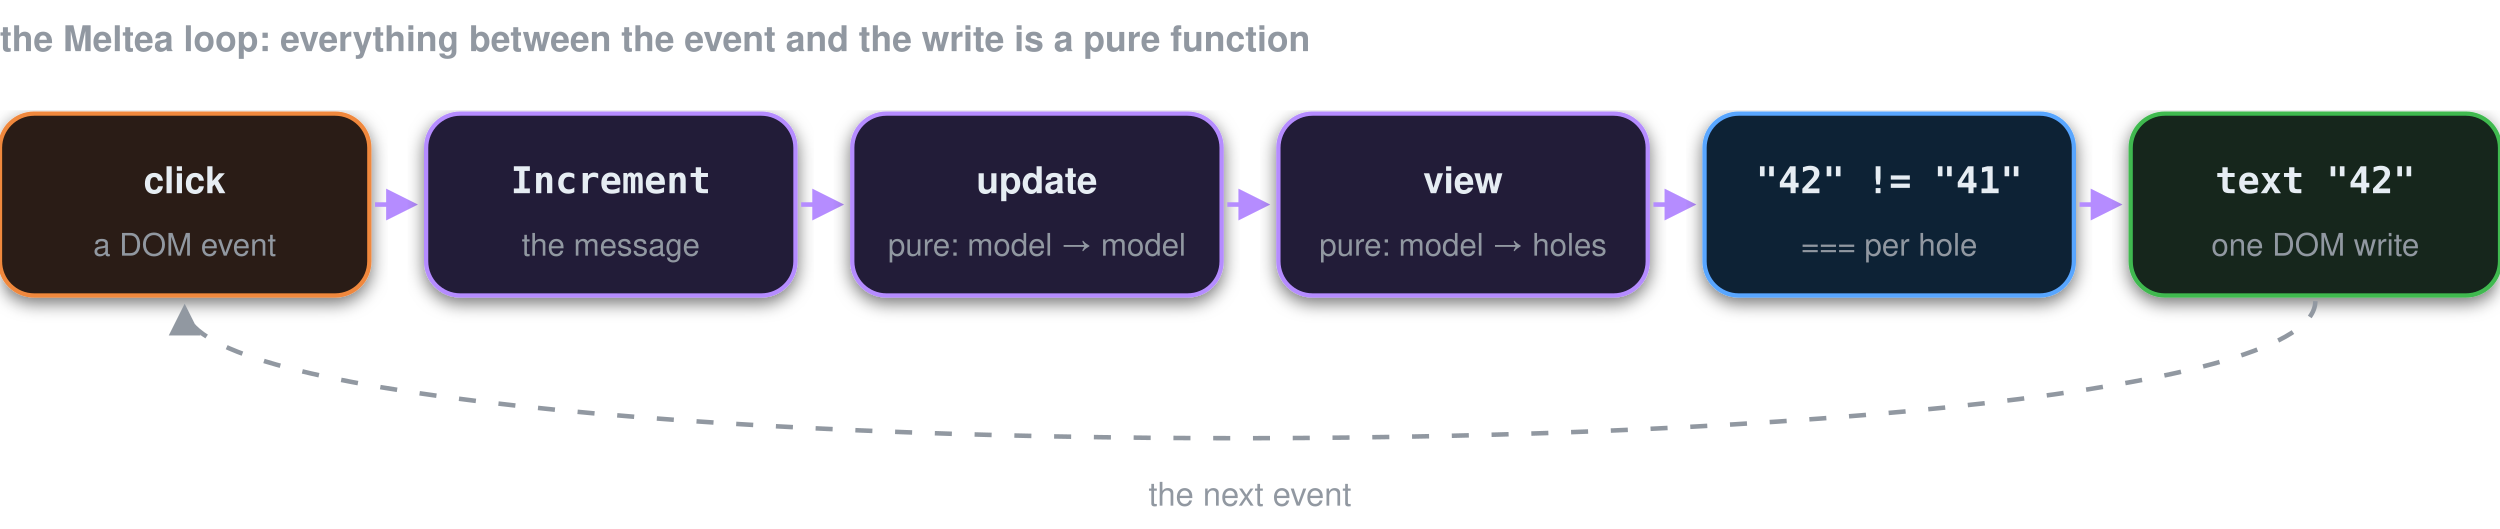
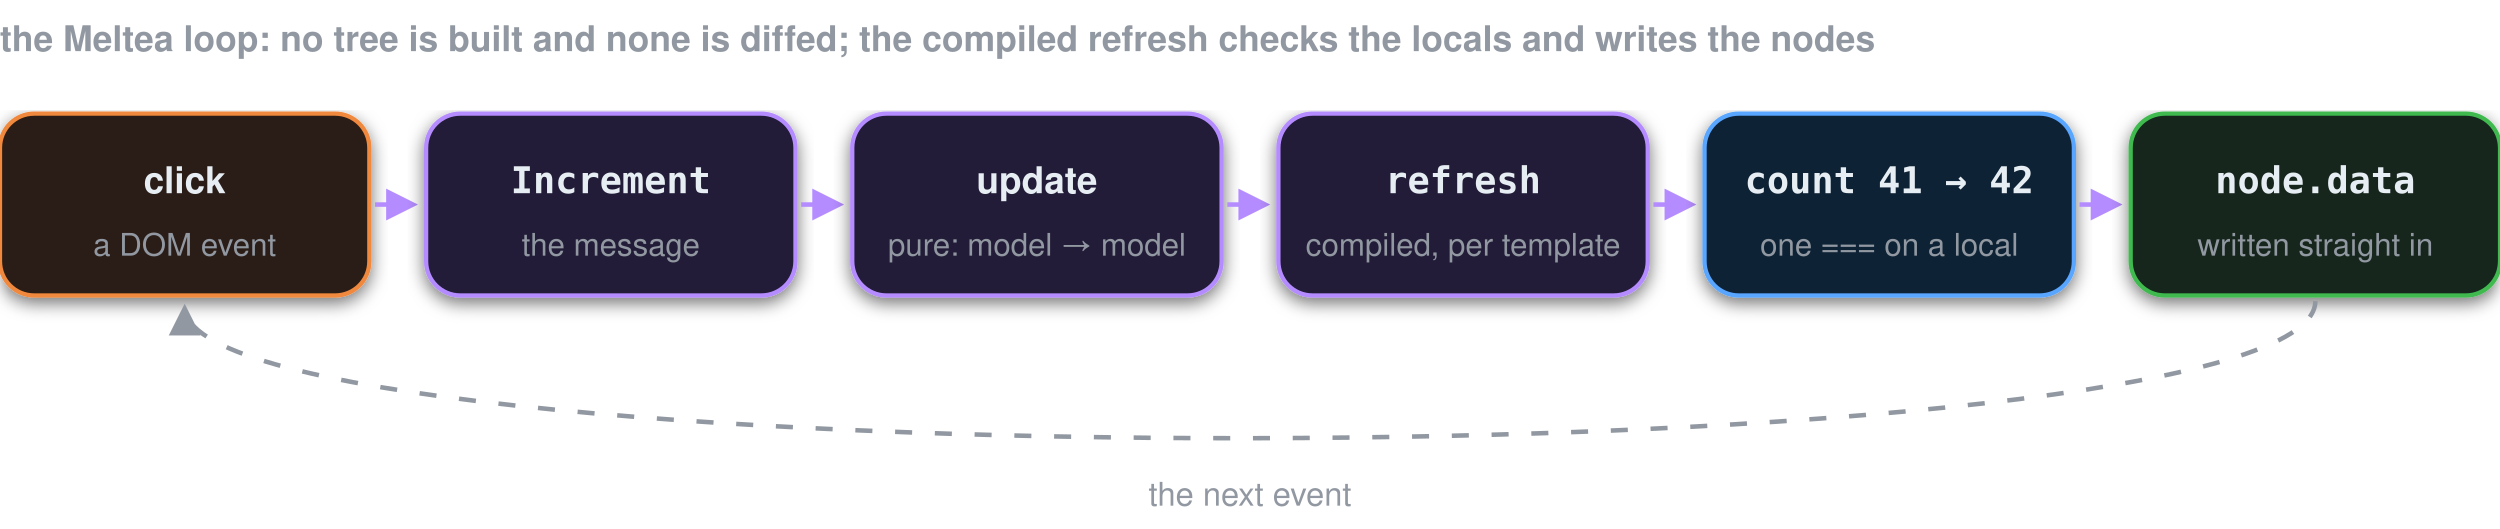
- <svg xmlns="http://www.w3.org/2000/svg" viewBox="0 0 880 186" width="880" height="186" role="img" aria-label="The Meltea loop: a DOM event becomes a message, the pure update returns the next model, the pure view gives the hole values, each is compared with === and only the changed one is written to the DOM; the next event starts the loop again">
+ <svg xmlns="http://www.w3.org/2000/svg" viewBox="0 0 880 186" width="880" height="186" role="img" aria-label="The Meltea loop: a DOM event becomes a message, the pure update returns the next model, and the refresh the compiler generated for the view checks the local it reads with one === and writes the changed text straight into its node; no tree is built or diffed; the next event starts the loop again">
  <style>text { font-family: -apple-system, BlinkMacSystemFont, 'Segoe UI', Helvetica, Arial, sans-serif; fill: #e6edf3; }.mono { font-family: ui-monospace, SFMono-Regular, Menlo, Consolas, monospace; white-space: pre; }.muted { fill: #9198a1; } .faint { fill: #6e7681; }.accent { fill: #b58cff; } .green { fill: #3fb950; }.orange { fill: #f0883e; } .blue { fill: #58a6ff; }.flow { stroke-dasharray: 6 8; animation: flow 1.1s linear infinite; }@keyframes flow { to { stroke-dashoffset: -28; } }.pulse { animation: pulse 2.2s ease-in-out infinite; }@keyframes pulse { 0%, 100% { opacity: 1; } 50% { opacity: 0.35; } }@media (prefers-reduced-motion: reduce) { .flow, .pulse { animation: none; } }</style>
  <defs>
    <marker id="arrow-muted" viewBox="0 0 10 10" refX="9" refY="5" markerWidth="7" markerHeight="7" orient="auto-start-reverse">
      <path d="M0,0 L10,5 L0,10 z" fill="#9198a1" />
    </marker>
    <marker id="arrow-accent" viewBox="0 0 10 10" refX="9" refY="5" markerWidth="7" markerHeight="7" orient="auto-start-reverse">
      <path d="M0,0 L10,5 L0,10 z" fill="#b58cff" />
    </marker>
    <marker id="arrow-green" viewBox="0 0 10 10" refX="9" refY="5" markerWidth="7" markerHeight="7" orient="auto-start-reverse">
      <path d="M0,0 L10,5 L0,10 z" fill="#3fb950" />
    </marker>
    <marker id="arrow-orange" viewBox="0 0 10 10" refX="9" refY="5" markerWidth="7" markerHeight="7" orient="auto-start-reverse">
      <path d="M0,0 L10,5 L0,10 z" fill="#f0883e" />
    </marker>
    <marker id="arrow-blue" viewBox="0 0 10 10" refX="9" refY="5" markerWidth="7" markerHeight="7" orient="auto-start-reverse">
      <path d="M0,0 L10,5 L0,10 z" fill="#58a6ff" />
    </marker>
    <filter id="lift" x="-5%" y="-5%" width="110%" height="125%">
      <feDropShadow dx="0" dy="2" stdDeviation="3" flood-color="#000000" flood-opacity="0.55" />
    </filter>
    <linearGradient id="glow" x1="0" y1="0" x2="1" y2="0">
      <stop offset="0" stop-color="#b58cff" />
      <stop offset="1" stop-color="#58a6ff" />
    </linearGradient>
  </defs>
-   <text x="0" y="18" font-size="12.5" xml:space="preserve" class="muted" font-weight="600">the Meltea loop: everything between the event and the write is a pure function</text>
+   <text x="0" y="18" font-size="12.5" xml:space="preserve" class="muted" font-weight="600">the Meltea loop: no tree is built and none is diffed; the compiled refresh checks the locals and writes the nodes</text>
  <rect x="0" y="40" width="130" height="64" rx="12" fill="#2b1d12" stroke="#f0883e" stroke-width="1.5" filter="url(#lift)" />
  <text x="65" y="68" font-size="13" xml:space="preserve" font-weight="700" text-anchor="middle">click</text>
  <text x="65" y="90" font-size="11" xml:space="preserve" class="muted" text-anchor="middle">a DOM event</text>
  <line x1="132" y1="72" x2="146" y2="72" stroke="#b58cff" stroke-width="1.6" marker-end="url(#arrow-accent)" class="flow" />
  <rect x="150" y="40" width="130" height="64" rx="12" fill="#221a38" stroke="#b58cff" stroke-width="1.5" filter="url(#lift)" />
  <text x="215" y="68" font-size="13" xml:space="preserve" class="mono" font-weight="700" text-anchor="middle">Increment</text>
  <text x="215" y="90" font-size="11" xml:space="preserve" class="muted" text-anchor="middle">the message</text>
  <line x1="282" y1="72" x2="296" y2="72" stroke="#b58cff" stroke-width="1.6" marker-end="url(#arrow-accent)" class="flow" />
  <rect x="300" y="40" width="130" height="64" rx="12" fill="#221a38" stroke="#b58cff" stroke-width="1.5" filter="url(#lift)" />
  <text x="365" y="68" font-size="13" xml:space="preserve" font-weight="700" text-anchor="middle">update</text>
  <text x="365" y="90" font-size="11" xml:space="preserve" class="muted" text-anchor="middle">pure: model → model</text>
  <line x1="432" y1="72" x2="446" y2="72" stroke="#b58cff" stroke-width="1.6" marker-end="url(#arrow-accent)" class="flow" />
  <rect x="450" y="40" width="130" height="64" rx="12" fill="#221a38" stroke="#b58cff" stroke-width="1.5" filter="url(#lift)" />
-   <text x="515" y="68" font-size="13" xml:space="preserve" font-weight="700" text-anchor="middle">view</text>
-   <text x="515" y="90" font-size="11" xml:space="preserve" class="muted" text-anchor="middle">pure: model → holes</text>
+   <text x="515" y="68" font-size="13" xml:space="preserve" class="mono" font-weight="700" text-anchor="middle">refresh</text>
+   <text x="515" y="90" font-size="11" xml:space="preserve" class="muted" text-anchor="middle">compiled, per template</text>
  <line x1="582" y1="72" x2="596" y2="72" stroke="#b58cff" stroke-width="1.6" marker-end="url(#arrow-accent)" class="flow" />
  <rect x="600" y="40" width="130" height="64" rx="12" fill="#0f2136" stroke="#58a6ff" stroke-width="1.5" filter="url(#lift)" />
-   <text x="665" y="68" font-size="13" xml:space="preserve" class="mono" font-weight="700" text-anchor="middle">"42" != "41"</text>
-   <text x="665" y="90" font-size="11" xml:space="preserve" class="muted" text-anchor="middle">=== per hole</text>
+   <text x="665" y="68" font-size="13" xml:space="preserve" class="mono" font-weight="700" text-anchor="middle">count 41 → 42</text>
+   <text x="665" y="90" font-size="11" xml:space="preserve" class="muted" text-anchor="middle">one === on a local</text>
  <line x1="732" y1="72" x2="746" y2="72" stroke="#b58cff" stroke-width="1.6" marker-end="url(#arrow-accent)" class="flow" />
  <rect x="750" y="40" width="130" height="64" rx="12" fill="#12261a" stroke="#3fb950" stroke-width="1.5" filter="url(#lift)" />
-   <text x="815" y="68" font-size="13" xml:space="preserve" class="mono" font-weight="700" text-anchor="middle">text "42"</text>
-   <text x="815" y="90" font-size="11" xml:space="preserve" class="muted" text-anchor="middle">one DOM write</text>
+   <text x="815" y="68" font-size="13" xml:space="preserve" class="mono" font-weight="700" text-anchor="middle">node.data</text>
+   <text x="815" y="90" font-size="11" xml:space="preserve" class="muted" text-anchor="middle">written straight in</text>
  <path d="M815,106 C815,170 65,170 65,108" fill="none" stroke="#9198a1" stroke-width="1.6" marker-end="url(#arrow-muted)" class="flow" />
  <text x="440" y="178" font-size="11.5" xml:space="preserve" class="muted" text-anchor="middle">the next event</text>
</svg>
